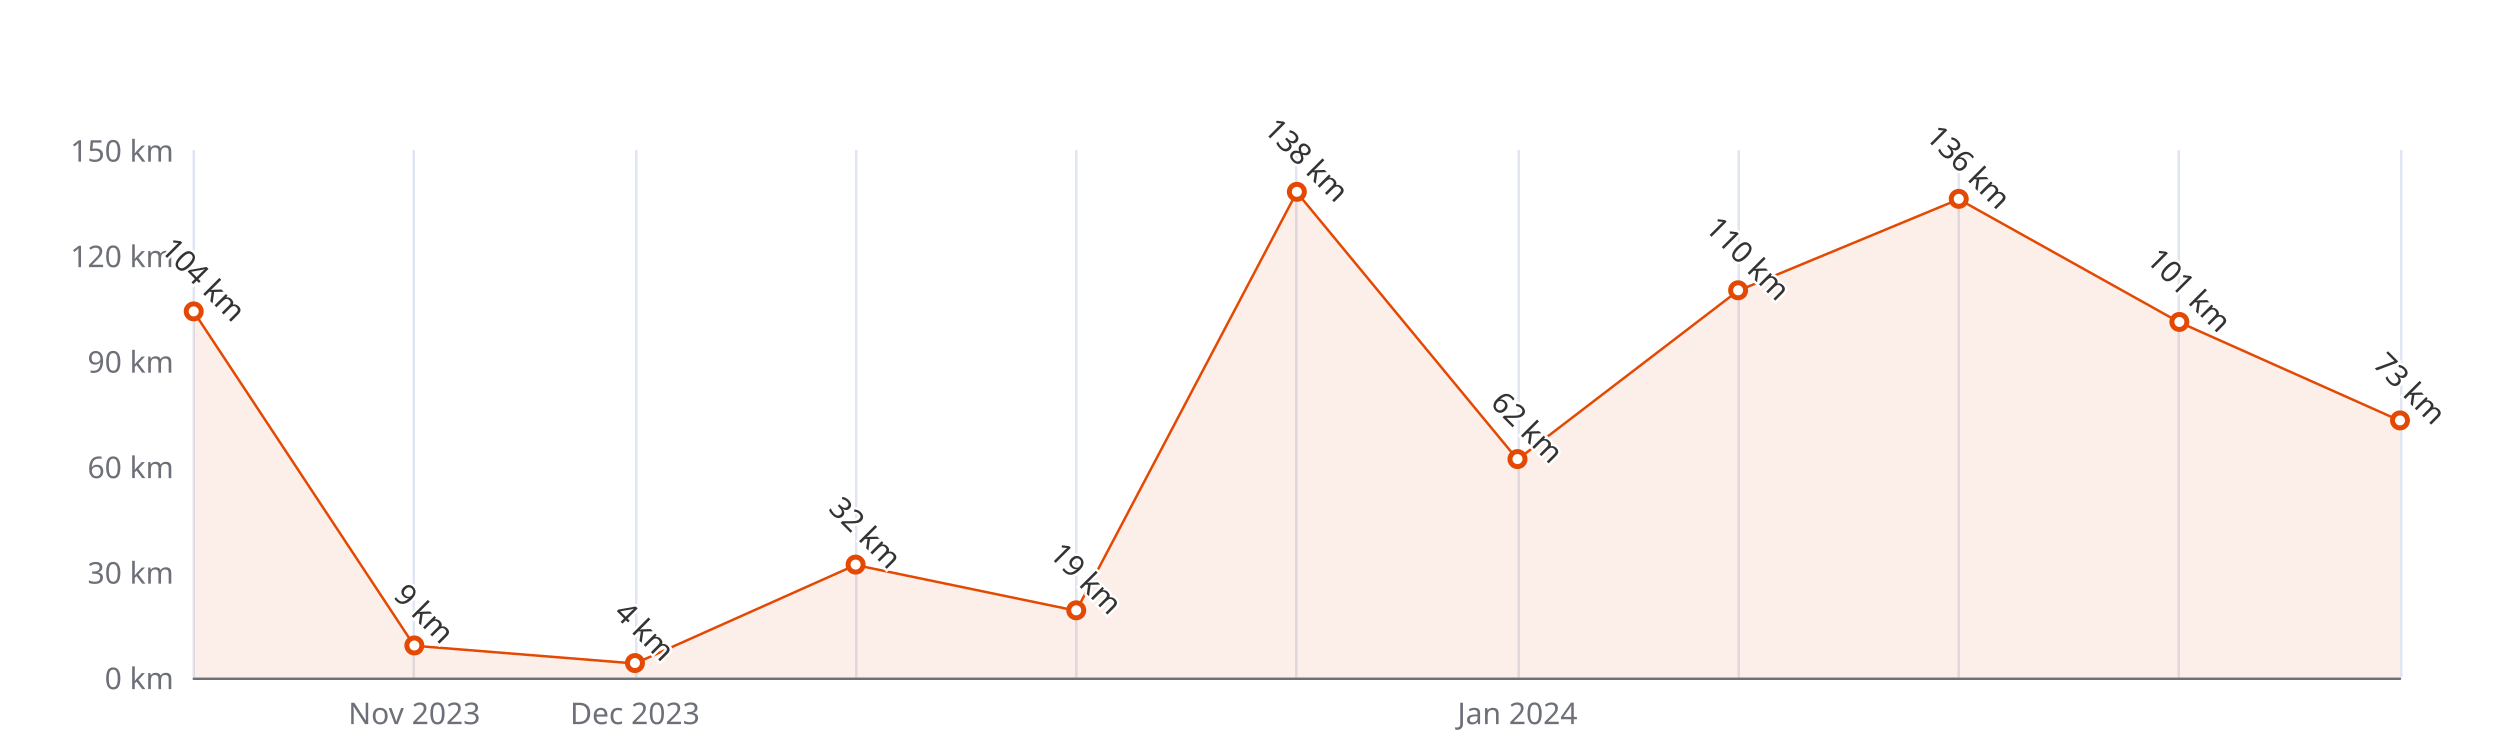
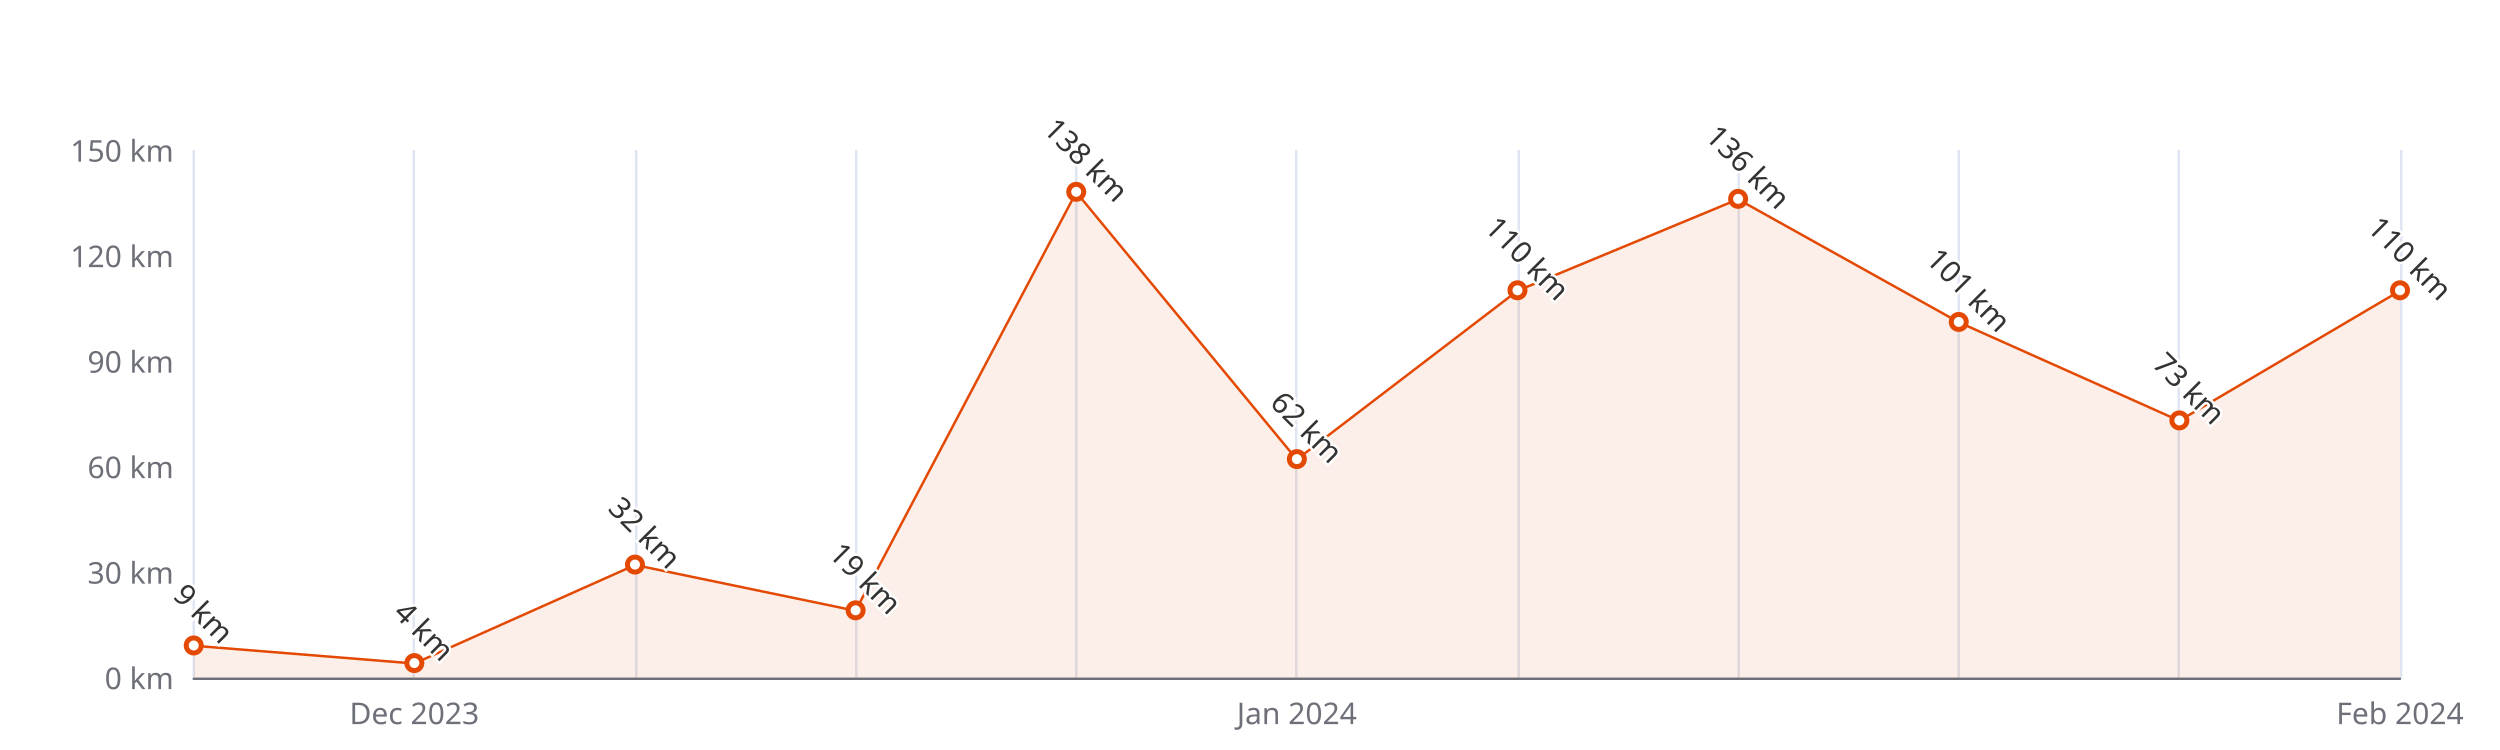
<svg xmlns="http://www.w3.org/2000/svg" width="1000" height="300" version="1.1" baseProfile="full" viewBox="0 0 1000 300">
  <rect width="1000" height="300" x="0" y="0" id="0" fill="#ffffff" />
  <path d="M77.5 60L77.5 271" fill="none" stroke="#E0E6F1" />
  <path d="M165.5 60L165.5 271" fill="none" stroke="#E0E6F1" />
  <path d="M254.5 60L254.5 271" fill="none" stroke="#E0E6F1" />
  <path d="M342.5 60L342.5 271" fill="none" stroke="#E0E6F1" />
  <path d="M430.5 60L430.5 271" fill="none" stroke="#E0E6F1" />
  <path d="M518.5 60L518.5 271" fill="none" stroke="#E0E6F1" />
  <path d="M607.5 60L607.5 271" fill="none" stroke="#E0E6F1" />
  <path d="M695.5 60L695.5 271" fill="none" stroke="#E0E6F1" />
  <path d="M783.5 60L783.5 271" fill="none" stroke="#E0E6F1" />
  <path d="M871.5 60L871.5 271" fill="none" stroke="#E0E6F1" />
  <path d="M960.5 60L960.5 271" fill="none" stroke="#E0E6F1" />
  <path d="M77.5 271.5L960 271.5" fill="none" stroke="#6E7079" stroke-linecap="round" />
  <text dominant-baseline="central" text-anchor="end" style="font-size:12px;font-family:sans-serif;" xml:space="preserve" transform="translate(69.48 271)" fill="#6E7079">0 km</text>
  <text dominant-baseline="central" text-anchor="end" style="font-size:12px;font-family:sans-serif;" xml:space="preserve" transform="translate(69.48 228.8)" fill="#6E7079">30 km</text>
  <text dominant-baseline="central" text-anchor="end" style="font-size:12px;font-family:sans-serif;" xml:space="preserve" transform="translate(69.48 186.6)" fill="#6E7079">60 km</text>
  <text dominant-baseline="central" text-anchor="end" style="font-size:12px;font-family:sans-serif;" xml:space="preserve" transform="translate(69.48 144.4)" fill="#6E7079">90 km</text>
  <text dominant-baseline="central" text-anchor="end" style="font-size:12px;font-family:sans-serif;" xml:space="preserve" transform="translate(69.48 102.2)" fill="#6E7079">120 km</text>
  <text dominant-baseline="central" text-anchor="end" style="font-size:12px;font-family:sans-serif;" xml:space="preserve" transform="translate(69.48 60)" fill="#6E7079">150 km</text>
-   <text dominant-baseline="central" text-anchor="middle" style="font-size:12px;font-family:sans-serif;" xml:space="preserve" y="6" transform="translate(165.732 279)" fill="#6E7079">Nov 2023</text>
-   <text dominant-baseline="central" text-anchor="middle" style="font-size:12px;font-family:sans-serif;" xml:space="preserve" y="6" transform="translate(253.984 279)" fill="#6E7079">Dec 2023</text>
-   <text dominant-baseline="central" text-anchor="middle" style="font-size:12px;font-family:sans-serif;" xml:space="preserve" y="6" transform="translate(606.992 279)" fill="#6E7079">Jan 2024</text>
+   <text dominant-baseline="central" text-anchor="middle" style="font-size:12px;font-family:sans-serif;" xml:space="preserve" y="6" transform="translate(165.732 279)" fill="#6E7079">Dec 2023</text>
+   <text dominant-baseline="central" text-anchor="middle" style="font-size:12px;font-family:sans-serif;" xml:space="preserve" y="6" transform="translate(518.74 279)" fill="#6E7079">Jan 2024</text>
+   <text dominant-baseline="central" text-anchor="middle" style="font-size:12px;font-family:sans-serif;" xml:space="preserve" y="6" transform="translate(960 279)" fill="#6E7079">Feb 2024</text>
  <g clip-path="url(#zr5-c0)">
-     <path d="M77.5 124.7L165.7 258.3L254 265.4L342.2 226L430.5 244.3L518.7 76.9L607 183.8L695.2 116.3L783.5 79.7L871.7 128.9L960 168.3L960 271L871.7 271L783.5 271L695.2 271L607 271L518.7 271L430.5 271L342.2 271L254 271L165.7 271L77.5 271Z" fill="rgb(227,73,2)" fill-opacity="0.09" />
-     <path d="M77.5 124.7L165.7 258.3L254 265.4L342.2 226L430.5 244.3L518.7 76.9L607 183.8L695.2 116.3L783.5 79.7L871.7 128.9L960 168.3" fill="none" stroke="#E34902" stroke-linejoin="bevel" />
+     <path d="M77.5 258.3L165.7 265.4L254 226L342.2 244.3L430.5 76.9L518.7 183.8L607 116.3L695.2 79.7L783.5 128.9L871.7 168.3L960 116.3L960 271L871.7 271L783.5 271L695.2 271L607 271L518.7 271L430.5 271L342.2 271L254 271L165.7 271L77.5 271Z" fill="rgb(227,73,2)" fill-opacity="0.09" />
+     <path d="M77.5 258.3L165.7 265.4L254 226L342.2 244.3L430.5 76.9L518.7 183.8L607 116.3L695.2 79.7L783.5 128.9L871.7 168.3L960 116.3" fill="none" stroke="#E34902" stroke-linejoin="bevel" />
  </g>
-   <path d="M1 0A1 1 0 1 1 1 -0.1A1 1 0 0 1 1 0" transform="matrix(3,0,0,3,77.48,124.7067)" fill="#fff" stroke="#E34902" stroke-width="0.667" />
-   <path d="M1 0A1 1 0 1 1 1 -0.1A1 1 0 0 1 1 0" transform="matrix(3,0,0,3,165.732,258.34)" fill="#fff" stroke="#E34902" stroke-width="0.667" />
-   <path d="M1 0A1 1 0 1 1 1 -0.1A1 1 0 0 1 1 0" transform="matrix(3,0,0,3,253.984,265.3733)" fill="#fff" stroke="#E34902" stroke-width="0.667" />
-   <path d="M1 0A1 1 0 1 1 1 -0.1A1 1 0 0 1 1 0" transform="matrix(3,0,0,3,342.236,225.9867)" fill="#fff" stroke="#E34902" stroke-width="0.667" />
-   <path d="M1 0A1 1 0 1 1 1 -0.1A1 1 0 0 1 1 0" transform="matrix(3,0,0,3,430.488,244.2733)" fill="#fff" stroke="#E34902" stroke-width="0.667" />
-   <path d="M1 0A1 1 0 1 1 1 -0.1A1 1 0 0 1 1 0" transform="matrix(3,0,0,3,518.74,76.88)" fill="#fff" stroke="#E34902" stroke-width="0.667" />
-   <path d="M1 0A1 1 0 1 1 1 -0.1A1 1 0 0 1 1 0" transform="matrix(3,0,0,3,606.992,183.7867)" fill="#fff" stroke="#E34902" stroke-width="0.667" />
-   <path d="M1 0A1 1 0 1 1 1 -0.1A1 1 0 0 1 1 0" transform="matrix(3,0,0,3,695.244,116.2667)" fill="#fff" stroke="#E34902" stroke-width="0.667" />
-   <path d="M1 0A1 1 0 1 1 1 -0.1A1 1 0 0 1 1 0" transform="matrix(3,0,0,3,783.496,79.6933)" fill="#fff" stroke="#E34902" stroke-width="0.667" />
-   <path d="M1 0A1 1 0 1 1 1 -0.1A1 1 0 0 1 1 0" transform="matrix(3,0,0,3,871.748,128.9267)" fill="#fff" stroke="#E34902" stroke-width="0.667" />
-   <path d="M1 0A1 1 0 1 1 1 -0.1A1 1 0 0 1 1 0" transform="matrix(3,0,0,3,960,168.3133)" fill="#fff" stroke="#E34902" stroke-width="0.667" />
-   <text dominant-baseline="central" text-anchor="middle" style="font-size:12px;font-family:sans-serif;" xml:space="preserve" y="-6" transform="matrix(0.707,0.707,-0.707,0.707,77.48,115.7067)" fill="#333" stroke="rgb(255,255,255)" stroke-width="2" paint-order="stroke" stroke-miterlimit="2">104 km</text>
-   <text dominant-baseline="central" text-anchor="middle" style="font-size:12px;font-family:sans-serif;" xml:space="preserve" y="-6" transform="matrix(0.707,0.707,-0.707,0.707,165.732,249.34)" fill="#333" stroke="rgb(255,255,255)" stroke-width="2" paint-order="stroke" stroke-miterlimit="2">9 km</text>
-   <text dominant-baseline="central" text-anchor="middle" style="font-size:12px;font-family:sans-serif;" xml:space="preserve" y="-6" transform="matrix(0.707,0.707,-0.707,0.707,253.984,256.3733)" fill="#333" stroke="rgb(255,255,255)" stroke-width="2" paint-order="stroke" stroke-miterlimit="2">4 km</text>
-   <text dominant-baseline="central" text-anchor="middle" style="font-size:12px;font-family:sans-serif;" xml:space="preserve" y="-6" transform="matrix(0.707,0.707,-0.707,0.707,342.236,216.9867)" fill="#333" stroke="rgb(255,255,255)" stroke-width="2" paint-order="stroke" stroke-miterlimit="2">32 km</text>
-   <text dominant-baseline="central" text-anchor="middle" style="font-size:12px;font-family:sans-serif;" xml:space="preserve" y="-6" transform="matrix(0.707,0.707,-0.707,0.707,430.488,235.2733)" fill="#333" stroke="rgb(255,255,255)" stroke-width="2" paint-order="stroke" stroke-miterlimit="2">19 km</text>
-   <text dominant-baseline="central" text-anchor="middle" style="font-size:12px;font-family:sans-serif;" xml:space="preserve" y="-6" transform="matrix(0.707,0.707,-0.707,0.707,518.74,67.88)" fill="#333" stroke="rgb(255,255,255)" stroke-width="2" paint-order="stroke" stroke-miterlimit="2">138 km</text>
-   <text dominant-baseline="central" text-anchor="middle" style="font-size:12px;font-family:sans-serif;" xml:space="preserve" y="-6" transform="matrix(0.707,0.707,-0.707,0.707,606.992,174.7867)" fill="#333" stroke="rgb(255,255,255)" stroke-width="2" paint-order="stroke" stroke-miterlimit="2">62 km</text>
-   <text dominant-baseline="central" text-anchor="middle" style="font-size:12px;font-family:sans-serif;" xml:space="preserve" y="-6" transform="matrix(0.707,0.707,-0.707,0.707,695.244,107.2667)" fill="#333" stroke="rgb(255,255,255)" stroke-width="2" paint-order="stroke" stroke-miterlimit="2">110 km</text>
-   <text dominant-baseline="central" text-anchor="middle" style="font-size:12px;font-family:sans-serif;" xml:space="preserve" y="-6" transform="matrix(0.707,0.707,-0.707,0.707,783.496,70.6933)" fill="#333" stroke="rgb(255,255,255)" stroke-width="2" paint-order="stroke" stroke-miterlimit="2">136 km</text>
-   <text dominant-baseline="central" text-anchor="middle" style="font-size:12px;font-family:sans-serif;" xml:space="preserve" y="-6" transform="matrix(0.707,0.707,-0.707,0.707,871.748,119.9267)" fill="#333" stroke="rgb(255,255,255)" stroke-width="2" paint-order="stroke" stroke-miterlimit="2">101 km</text>
-   <text dominant-baseline="central" text-anchor="middle" style="font-size:12px;font-family:sans-serif;" xml:space="preserve" y="-6" transform="matrix(0.707,0.707,-0.707,0.707,960,159.3133)" fill="#333" stroke="rgb(255,255,255)" stroke-width="2" paint-order="stroke" stroke-miterlimit="2">73 km</text>
+   <path d="M1 0A1 1 0 1 1 1 -0.1A1 1 0 0 1 1 0" transform="matrix(3,0,0,3,77.48,258.34)" fill="#fff" stroke="#E34902" stroke-width="0.667" />
+   <path d="M1 0A1 1 0 1 1 1 -0.1A1 1 0 0 1 1 0" transform="matrix(3,0,0,3,165.732,265.3733)" fill="#fff" stroke="#E34902" stroke-width="0.667" />
+   <path d="M1 0A1 1 0 1 1 1 -0.1A1 1 0 0 1 1 0" transform="matrix(3,0,0,3,253.984,225.9867)" fill="#fff" stroke="#E34902" stroke-width="0.667" />
+   <path d="M1 0A1 1 0 1 1 1 -0.1A1 1 0 0 1 1 0" transform="matrix(3,0,0,3,342.236,244.2733)" fill="#fff" stroke="#E34902" stroke-width="0.667" />
+   <path d="M1 0A1 1 0 1 1 1 -0.1A1 1 0 0 1 1 0" transform="matrix(3,0,0,3,430.488,76.88)" fill="#fff" stroke="#E34902" stroke-width="0.667" />
+   <path d="M1 0A1 1 0 1 1 1 -0.1A1 1 0 0 1 1 0" transform="matrix(3,0,0,3,518.74,183.7867)" fill="#fff" stroke="#E34902" stroke-width="0.667" />
+   <path d="M1 0A1 1 0 1 1 1 -0.1A1 1 0 0 1 1 0" transform="matrix(3,0,0,3,606.992,116.2667)" fill="#fff" stroke="#E34902" stroke-width="0.667" />
+   <path d="M1 0A1 1 0 1 1 1 -0.1A1 1 0 0 1 1 0" transform="matrix(3,0,0,3,695.244,79.6933)" fill="#fff" stroke="#E34902" stroke-width="0.667" />
+   <path d="M1 0A1 1 0 1 1 1 -0.1A1 1 0 0 1 1 0" transform="matrix(3,0,0,3,783.496,128.9267)" fill="#fff" stroke="#E34902" stroke-width="0.667" />
+   <path d="M1 0A1 1 0 1 1 1 -0.1A1 1 0 0 1 1 0" transform="matrix(3,0,0,3,871.748,168.3133)" fill="#fff" stroke="#E34902" stroke-width="0.667" />
+   <path d="M1 0A1 1 0 1 1 1 -0.1A1 1 0 0 1 1 0" transform="matrix(3,0,0,3,960,116.2667)" fill="#fff" stroke="#E34902" stroke-width="0.667" />
+   <text dominant-baseline="central" text-anchor="middle" style="font-size:12px;font-family:sans-serif;" xml:space="preserve" y="-6" transform="matrix(0.707,0.707,-0.707,0.707,77.48,249.34)" fill="#333" stroke="rgb(255,255,255)" stroke-width="2" paint-order="stroke" stroke-miterlimit="2">9 km</text>
+   <text dominant-baseline="central" text-anchor="middle" style="font-size:12px;font-family:sans-serif;" xml:space="preserve" y="-6" transform="matrix(0.707,0.707,-0.707,0.707,165.732,256.3733)" fill="#333" stroke="rgb(255,255,255)" stroke-width="2" paint-order="stroke" stroke-miterlimit="2">4 km</text>
+   <text dominant-baseline="central" text-anchor="middle" style="font-size:12px;font-family:sans-serif;" xml:space="preserve" y="-6" transform="matrix(0.707,0.707,-0.707,0.707,253.984,216.9867)" fill="#333" stroke="rgb(255,255,255)" stroke-width="2" paint-order="stroke" stroke-miterlimit="2">32 km</text>
+   <text dominant-baseline="central" text-anchor="middle" style="font-size:12px;font-family:sans-serif;" xml:space="preserve" y="-6" transform="matrix(0.707,0.707,-0.707,0.707,342.236,235.2733)" fill="#333" stroke="rgb(255,255,255)" stroke-width="2" paint-order="stroke" stroke-miterlimit="2">19 km</text>
+   <text dominant-baseline="central" text-anchor="middle" style="font-size:12px;font-family:sans-serif;" xml:space="preserve" y="-6" transform="matrix(0.707,0.707,-0.707,0.707,430.488,67.88)" fill="#333" stroke="rgb(255,255,255)" stroke-width="2" paint-order="stroke" stroke-miterlimit="2">138 km</text>
+   <text dominant-baseline="central" text-anchor="middle" style="font-size:12px;font-family:sans-serif;" xml:space="preserve" y="-6" transform="matrix(0.707,0.707,-0.707,0.707,518.74,174.7867)" fill="#333" stroke="rgb(255,255,255)" stroke-width="2" paint-order="stroke" stroke-miterlimit="2">62 km</text>
+   <text dominant-baseline="central" text-anchor="middle" style="font-size:12px;font-family:sans-serif;" xml:space="preserve" y="-6" transform="matrix(0.707,0.707,-0.707,0.707,606.992,107.2667)" fill="#333" stroke="rgb(255,255,255)" stroke-width="2" paint-order="stroke" stroke-miterlimit="2">110 km</text>
+   <text dominant-baseline="central" text-anchor="middle" style="font-size:12px;font-family:sans-serif;" xml:space="preserve" y="-6" transform="matrix(0.707,0.707,-0.707,0.707,695.244,70.6933)" fill="#333" stroke="rgb(255,255,255)" stroke-width="2" paint-order="stroke" stroke-miterlimit="2">136 km</text>
+   <text dominant-baseline="central" text-anchor="middle" style="font-size:12px;font-family:sans-serif;" xml:space="preserve" y="-6" transform="matrix(0.707,0.707,-0.707,0.707,783.496,119.9267)" fill="#333" stroke="rgb(255,255,255)" stroke-width="2" paint-order="stroke" stroke-miterlimit="2">101 km</text>
+   <text dominant-baseline="central" text-anchor="middle" style="font-size:12px;font-family:sans-serif;" xml:space="preserve" y="-6" transform="matrix(0.707,0.707,-0.707,0.707,871.748,159.3133)" fill="#333" stroke="rgb(255,255,255)" stroke-width="2" paint-order="stroke" stroke-miterlimit="2">73 km</text>
+   <text dominant-baseline="central" text-anchor="middle" style="font-size:12px;font-family:sans-serif;" xml:space="preserve" y="-6" transform="matrix(0.707,0.707,-0.707,0.707,960,107.2667)" fill="#333" stroke="rgb(255,255,255)" stroke-width="2" paint-order="stroke" stroke-miterlimit="2">110 km</text>
  <defs>
    <clipPath id="zr5-c0">
      <path d="M76 59.5l884 0l0 212l-884 0Z" fill="#000" />
    </clipPath>
  </defs>
</svg>
